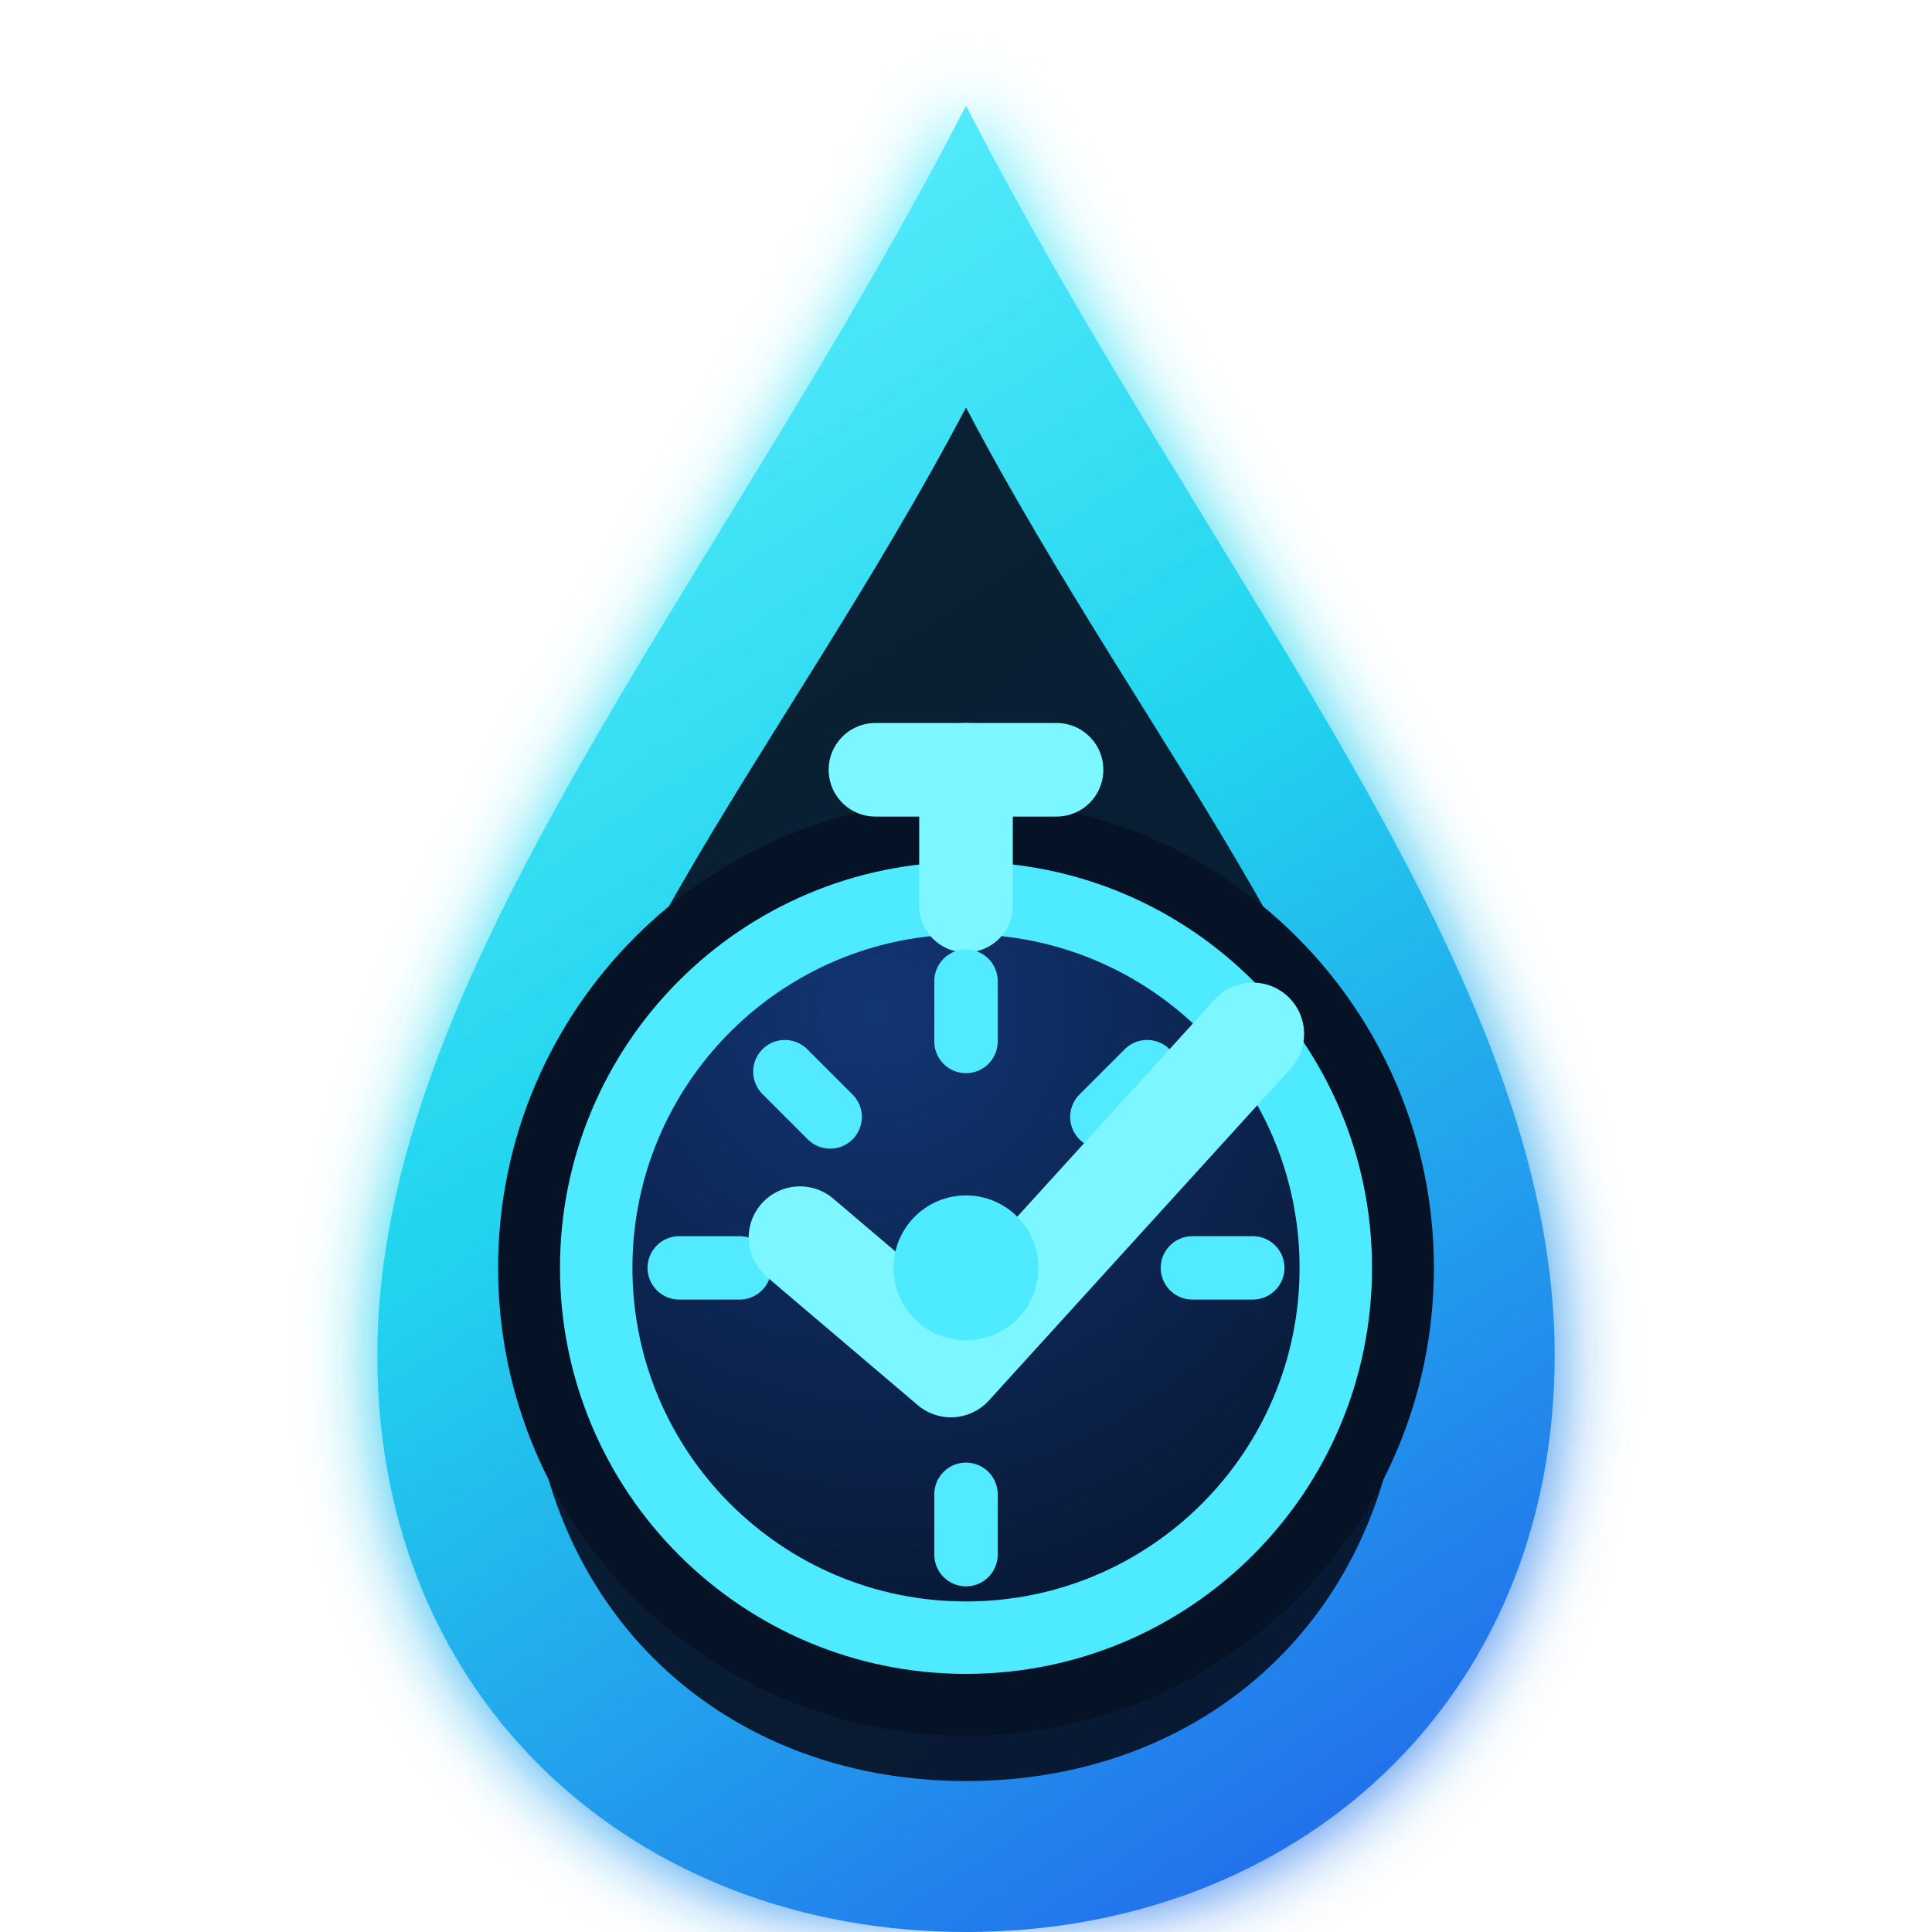
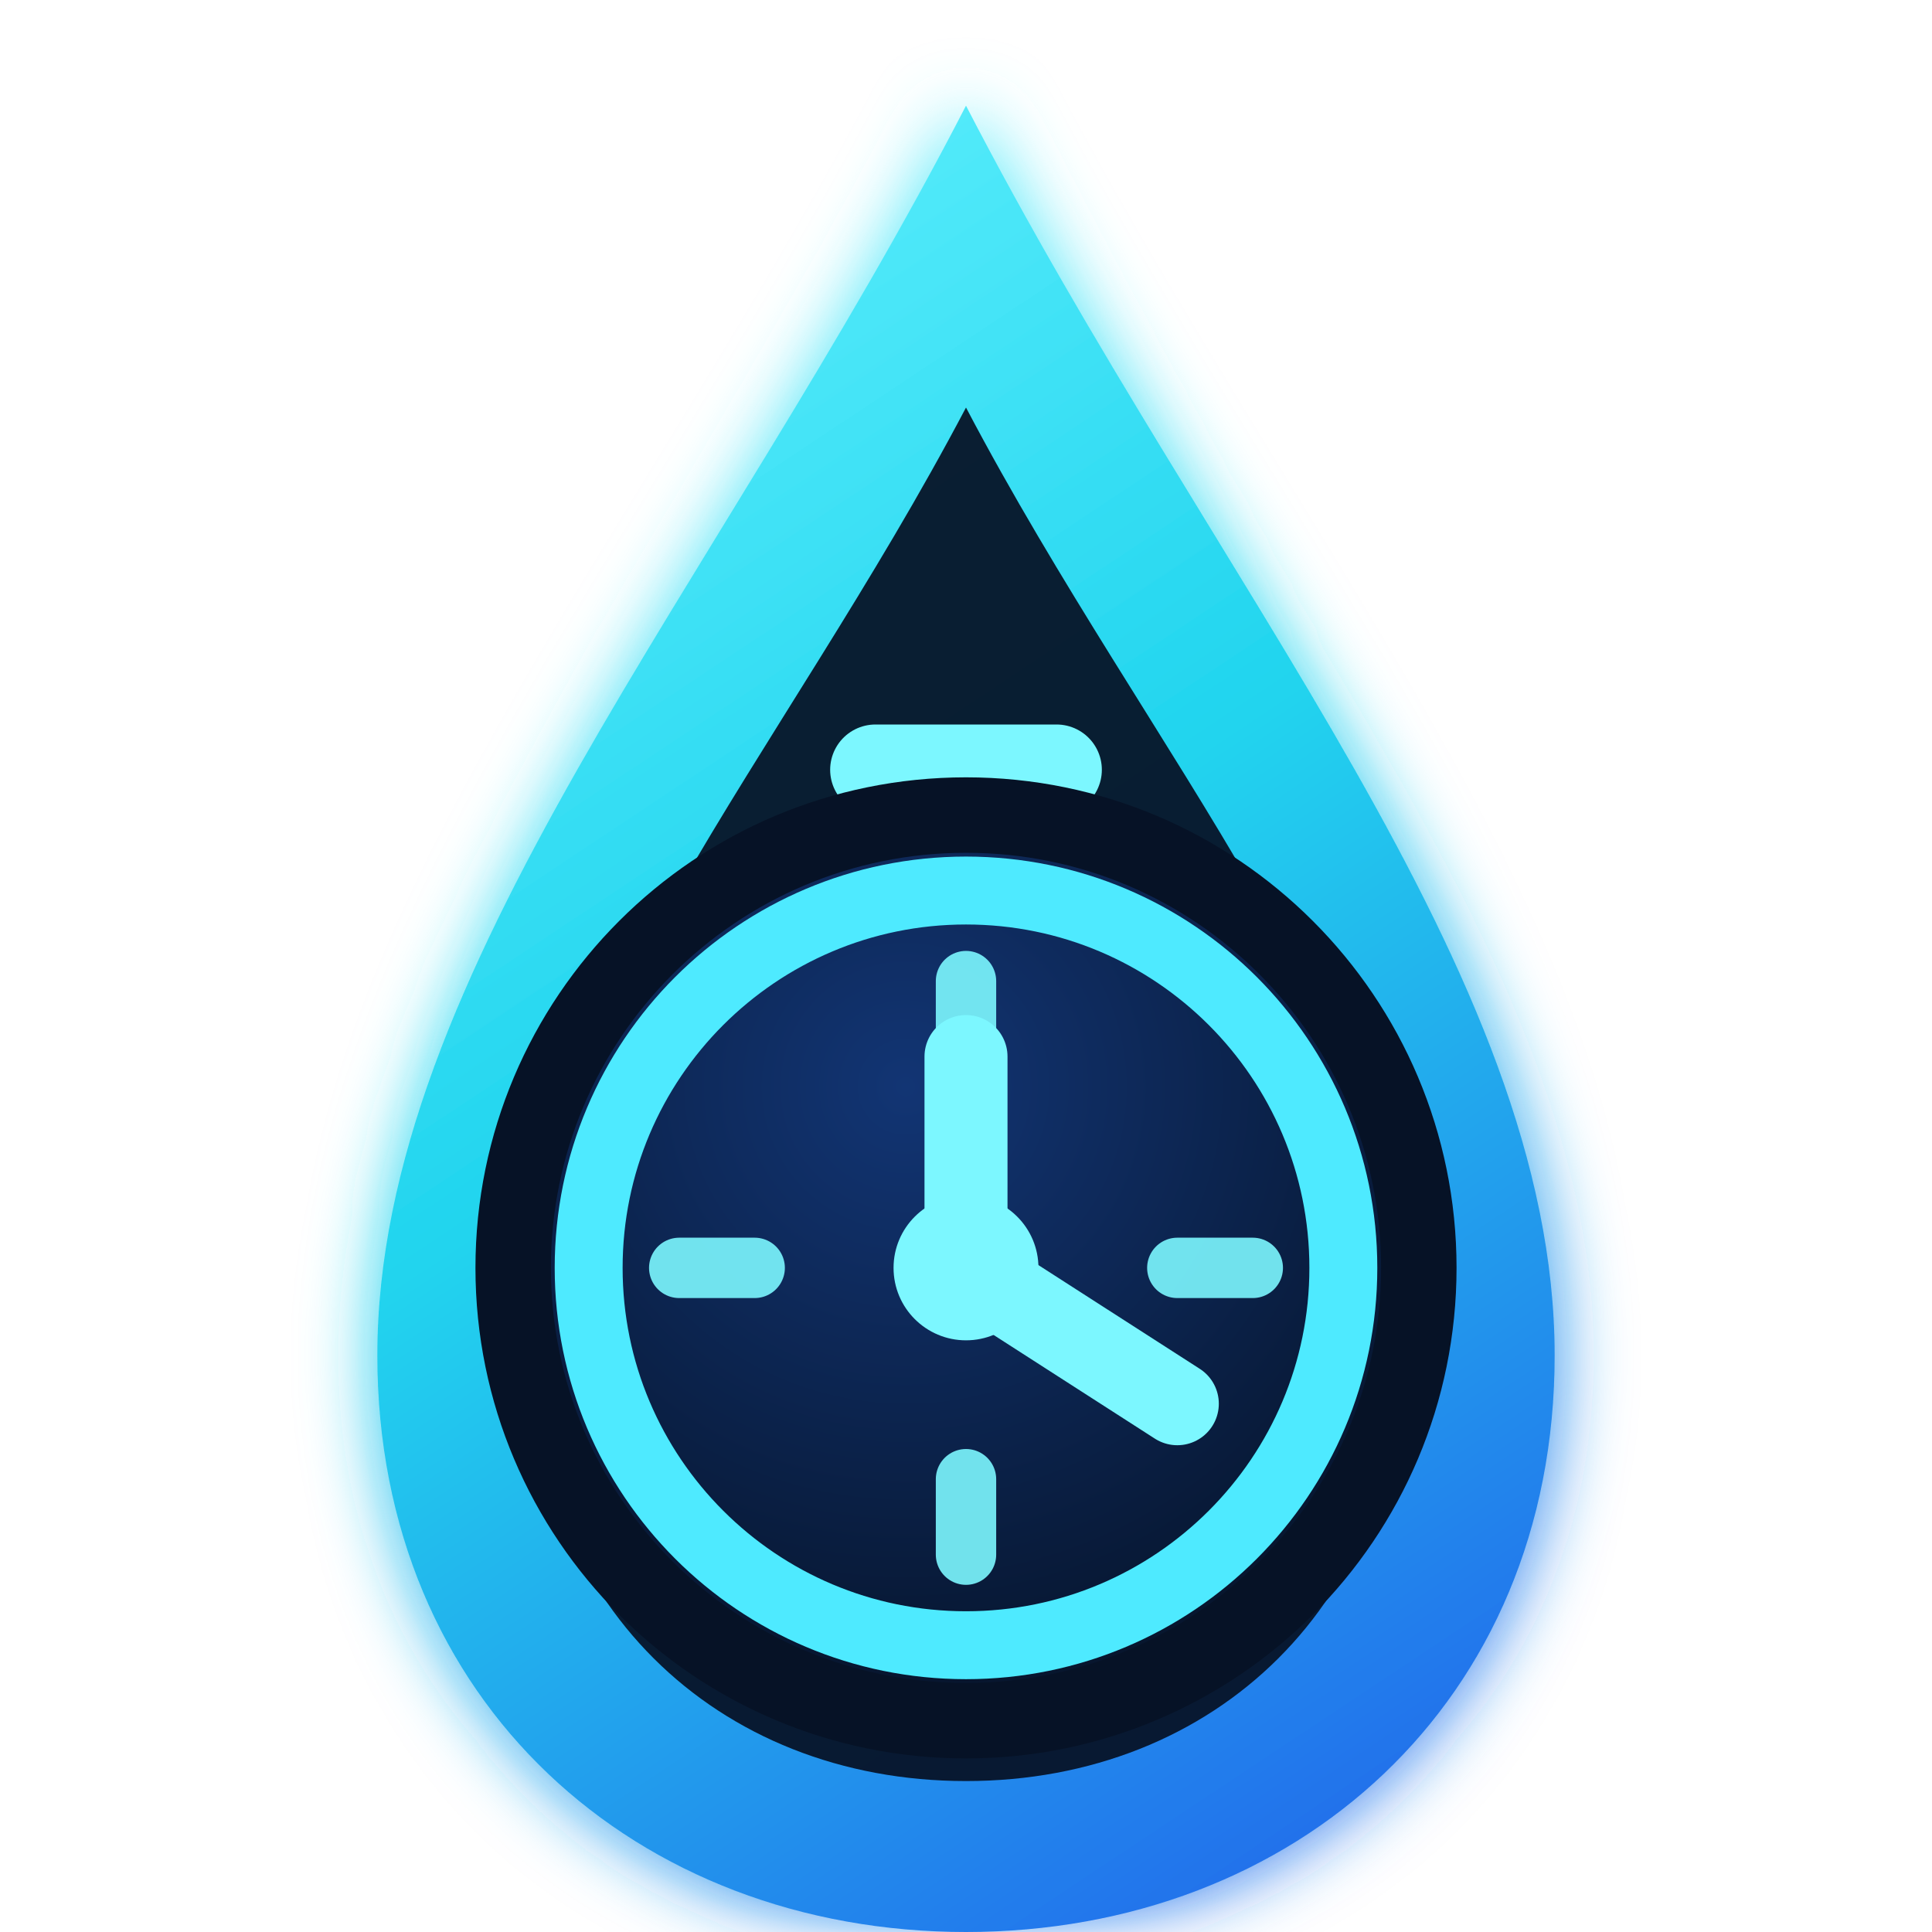
<svg xmlns="http://www.w3.org/2000/svg" viewBox="0 0 128 128" role="img" aria-labelledby="title">
  <defs>
    <linearGradient id="drop" x1="28" y1="9" x2="103" y2="122" gradientUnits="userSpaceOnUse">
      <stop stop-color="#67f3ff" />
      <stop offset=".46" stop-color="#20d4ee" />
      <stop offset="1" stop-color="#2563eb" />
    </linearGradient>
-     <radialGradient id="clockBg" cx="58" cy="67" r="48" gradientUnits="userSpaceOnUse">
+     <radialGradient id="clockBg" cx="60" cy="72" r="42" gradientUnits="userSpaceOnUse">
      <stop stop-color="#123574" />
      <stop offset="1" stop-color="#06142b" />
    </radialGradient>
    <filter id="softGlow" x="-25%" y="-25%" width="150%" height="150%">
      <feGaussianBlur stdDeviation="2.4" result="blur" />
      <feMerge>
        <feMergeNode in="blur" />
        <feMergeNode in="SourceGraphic" />
      </feMerge>
    </filter>
  </defs>
  <path d="M64 7c16.5 32 39 57.4 39 82.8 0 23-17.2 38.2-39 38.2S25 112.8 25 89.8C25 64.4 47.5 39 64 7Z" fill="url(#drop)" filter="url(#softGlow)" />
-   <path d="M64 27c12.2 23.2 29 41.6 29 61.4 0 17.8-12.5 29.6-29 29.6S35 106.2 35 88.4C35 68.6 51.8 50.2 64 27Z" fill="#061226" opacity=".93" />
-   <circle cx="64" cy="84" r="28" fill="url(#clockBg)" stroke="#061226" stroke-width="6" />
-   <circle cx="64" cy="84" r="24.5" fill="none" stroke="#4eeaff" stroke-width="4.8" />
-   <path d="M58 51h12" stroke="#7cf7ff" stroke-width="6.2" stroke-linecap="round" />
-   <path d="M64 51v9" stroke="#7cf7ff" stroke-width="6.2" stroke-linecap="round" />
-   <g stroke="#51eaff" stroke-width="4.2" stroke-linecap="round">
-     <path d="M64 65v4M64 99v4M45 84h4M79 84h4M52 71l3 3M76 71l-3 3" />
-   </g>
-   <path d="M53 82l10 8.5 20-22" fill="none" stroke="#7cf7ff" stroke-linecap="round" stroke-linejoin="round" stroke-width="6.8" />
-   <circle cx="64" cy="84" r="4.8" fill="#4eeaff" />
+   <path d="M64 27c12.2 23.2 29 41.6 29 61.4 0 17.8-12.5 29.6-29 29.6S35 106.2 35 88.4C35 68.6 51.8 50.2 64 27Z" fill="#061226" opacity=".94" />
+   <path d="M58 51h12M64 51v10" stroke="#7cf7ff" stroke-width="6" stroke-linecap="round" />
+   <circle cx="64" cy="84" r="30" fill="url(#clockBg)" stroke="#061226" stroke-width="5" />
+   <circle cx="64" cy="84" r="25" fill="none" stroke="#4eeaff" stroke-width="4.5" />
+   <path d="M64 65v5M64 98v5M45 84h5M78 84h5" stroke="#7cf7ff" stroke-width="4" stroke-linecap="round" opacity=".9" />
+   <path d="M64 84V70M64 84l14 9" stroke="#7cf7ff" stroke-width="5.5" stroke-linecap="round" stroke-linejoin="round" />
+   <circle cx="64" cy="84" r="4.8" fill="#7cf7ff" />
</svg>
